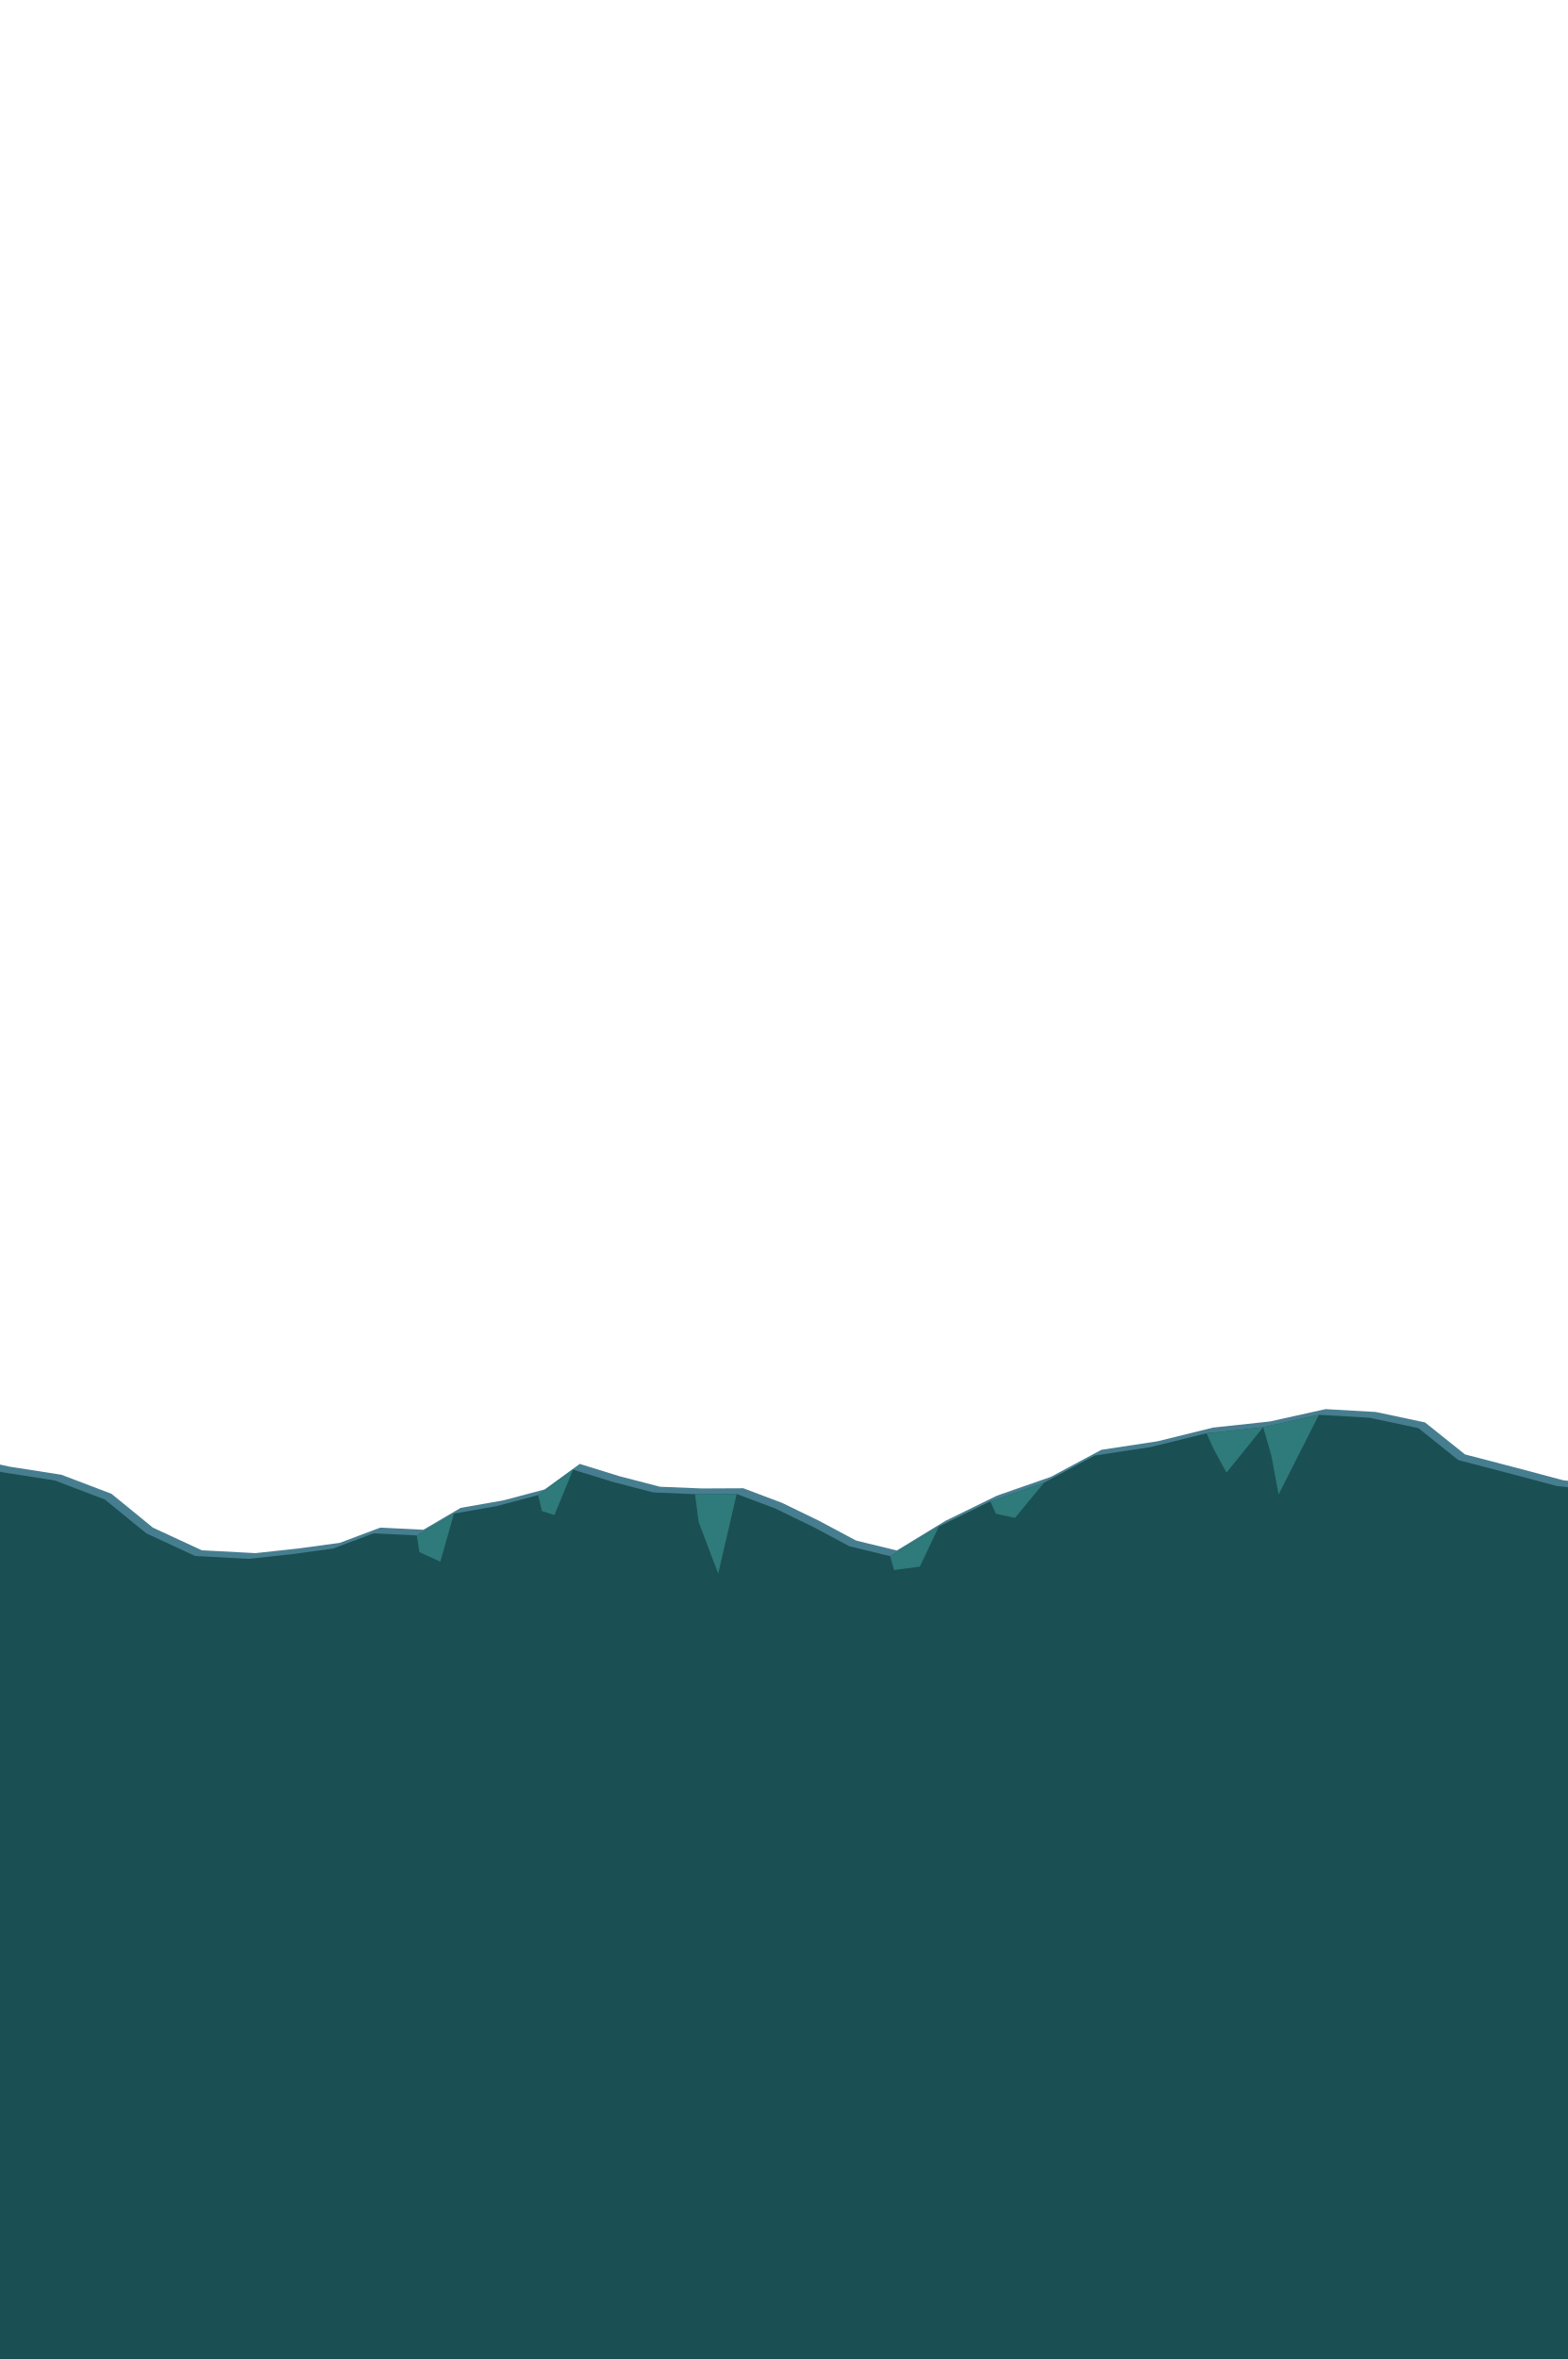
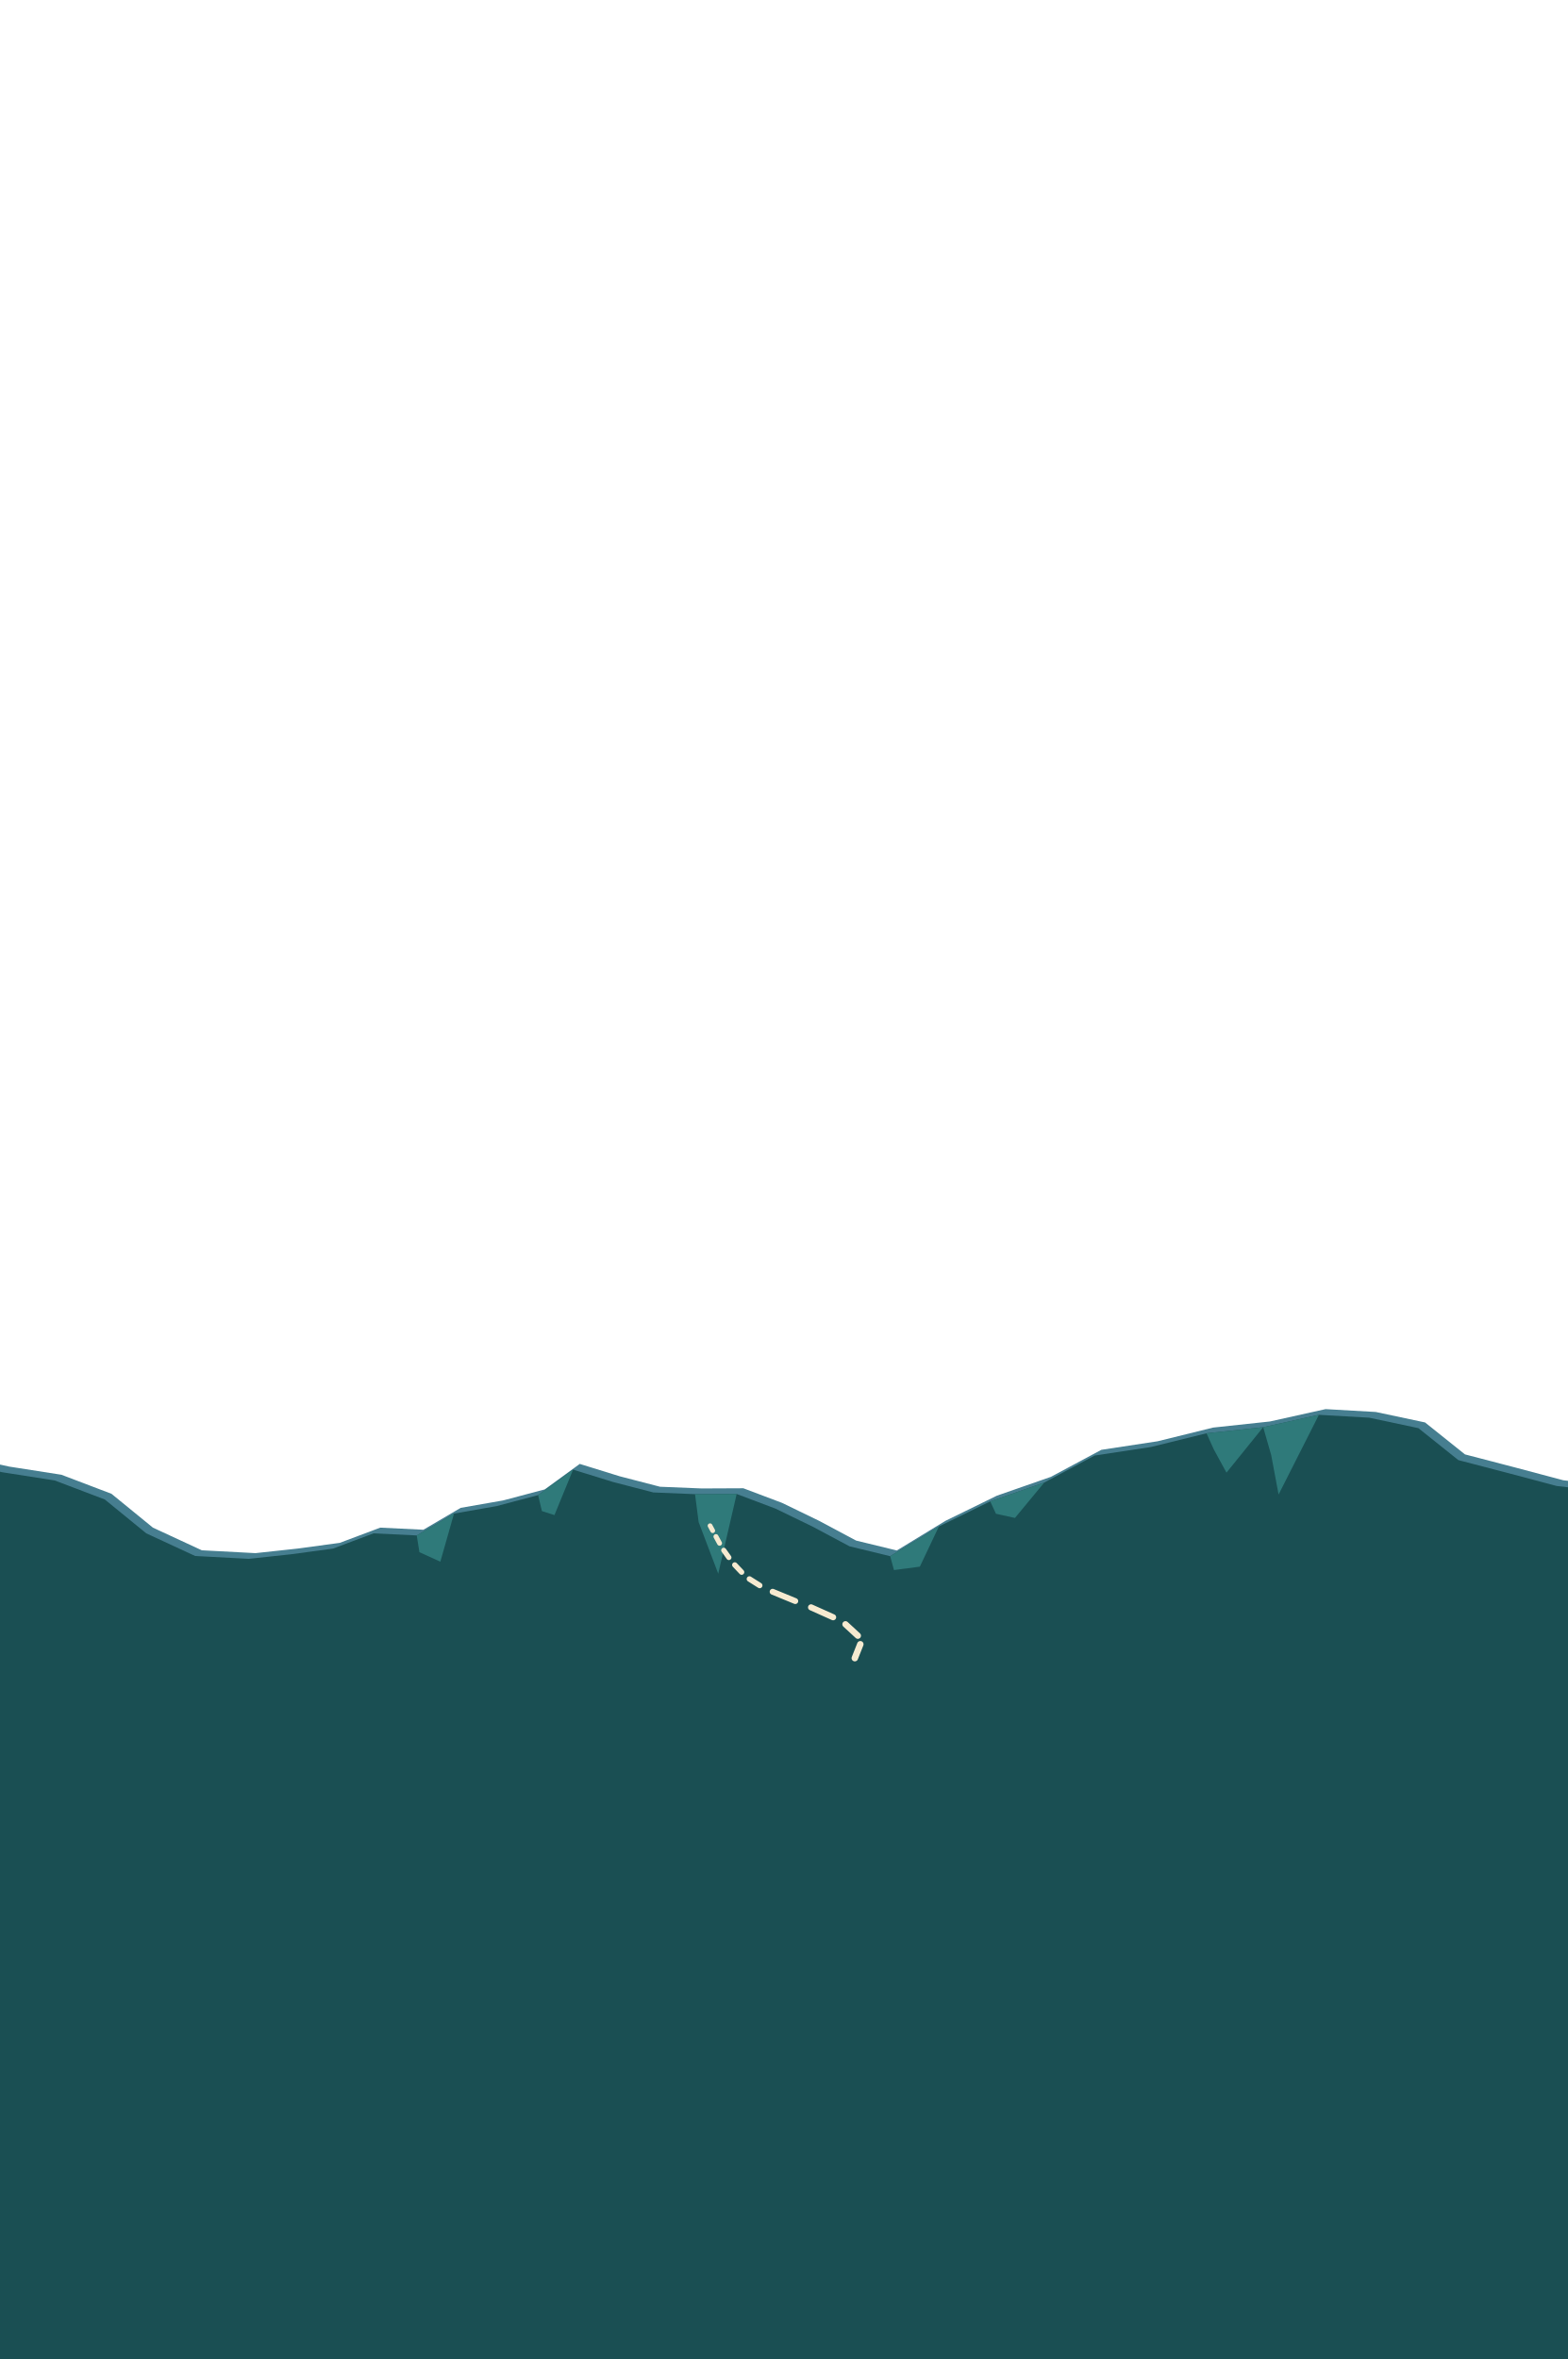
<svg xmlns="http://www.w3.org/2000/svg" viewBox="0 0 824 1240" width="824" height="1240">
  <path d="M-81.2 773.2L-54.1 765L-25.9 767.9L1.3 773.9L28.8 778.2L55.1 788.2L76.9 806L102.6 817.9L130.8 819.4L153 817L175.1 814L196.4 806L219.1 807.1L238.7 795.6L261 791.7L282.9 785.9L301.3 772.5L322.3 779L343.5 784.5L365.4 785.4L387.3 785.3L407.7 793L427.3 802.5L446.6 812.8L468 818L493.6 802.4L520.6 789.2L549 779.3L575.5 765.1L605.1 760.6L634.3 753.4L664.1 750.2L693.4 743.7L719.8 745.2L745.7 750.7L766.7 767.5L792.8 774.3L818.4 781.1L844.7 784.1L867.4 797.5L890.4 810.3L884 1280L-60 1280Z" fill="#467e90" transform="translate(3.5 -3)" />
  <path d="M-81.2 773.2L-54.1 765L-25.9 767.9L1.3 773.9L28.8 778.2L55.1 788.2L76.9 806L102.6 817.9L130.8 819.4L153 817L175.1 814L196.4 806L219.1 807.1L238.7 795.6L261 791.7L282.9 785.9L301.3 772.5L322.3 779L343.5 784.5L365.4 785.4L387.3 785.3L407.7 793L427.3 802.5L446.6 812.8L468 818L493.6 802.4L520.6 789.2L549 779.3L575.5 765.1L605.1 760.6L634.3 753.4L664.1 750.2L693.4 743.7L719.8 745.2L745.7 750.7L766.7 767.5L792.8 774.3L818.4 781.1L844.7 784.1L867.4 797.5L890.4 810.3L884 1280L-60 1280Z" fill="#1a4f53" />
  <path d="M219.1 807.1L238.7 795.6L231.5 820.9L220.5 815.9ZM282.9 785.9L301.3 772.5L291.5 796.4L284.9 794.3ZM365.4 785.4L387.3 785.3L377.6 827.2L367.3 800.1ZM468 818L493.6 802.4L483.6 823.5L470 825.3ZM520.6 789.2L549 779.3L533.6 797.9L523.6 795.7ZM634.3 753.4L664.1 750.2L644.8 774.1L638.1 761.8ZM664.1 750.2L693.4 743.7L672.2 785.6L668.3 764.8Z" fill="#2f7a7a" opacity="1" />
+   <path d="M449.4 871.6L452.3 864.3" stroke="#f6ead0" stroke-width="3.4" stroke-linecap="round" />
+   <path d="M451 859.8L444.5 853.8" stroke="#f6ead0" stroke-width="3.3" stroke-linecap="round" />
+   <path d="M438 850.1L426.4 844.9" stroke="#f6ead0" stroke-width="3.2" stroke-linecap="round" />
+   <path d="M418.1 841.6L406.2 836.7" stroke="#f6ead0" stroke-width="3.1" stroke-linecap="round" />
+   <path d="M399.4 833.4L394 830" stroke="#f6ead0" stroke-width="2.9" stroke-linecap="round" />
+   <path d="M389.9 826.4L386.3 822.6" stroke="#f6ead0" stroke-width="2.8" stroke-linecap="round" />
+   <path d="M383.2 818.7L380.5 814.9" stroke="#f6ead0" stroke-width="2.7" stroke-linecap="round" />
+   <path d="M378.3 811.2L376.4 807.7" stroke="#f6ead0" stroke-width="2.6" stroke-linecap="round" />
+   <path d="M374.7 804.6L373.3 802" stroke="#f6ead0" stroke-width="2.5" stroke-linecap="round" />
</svg>
